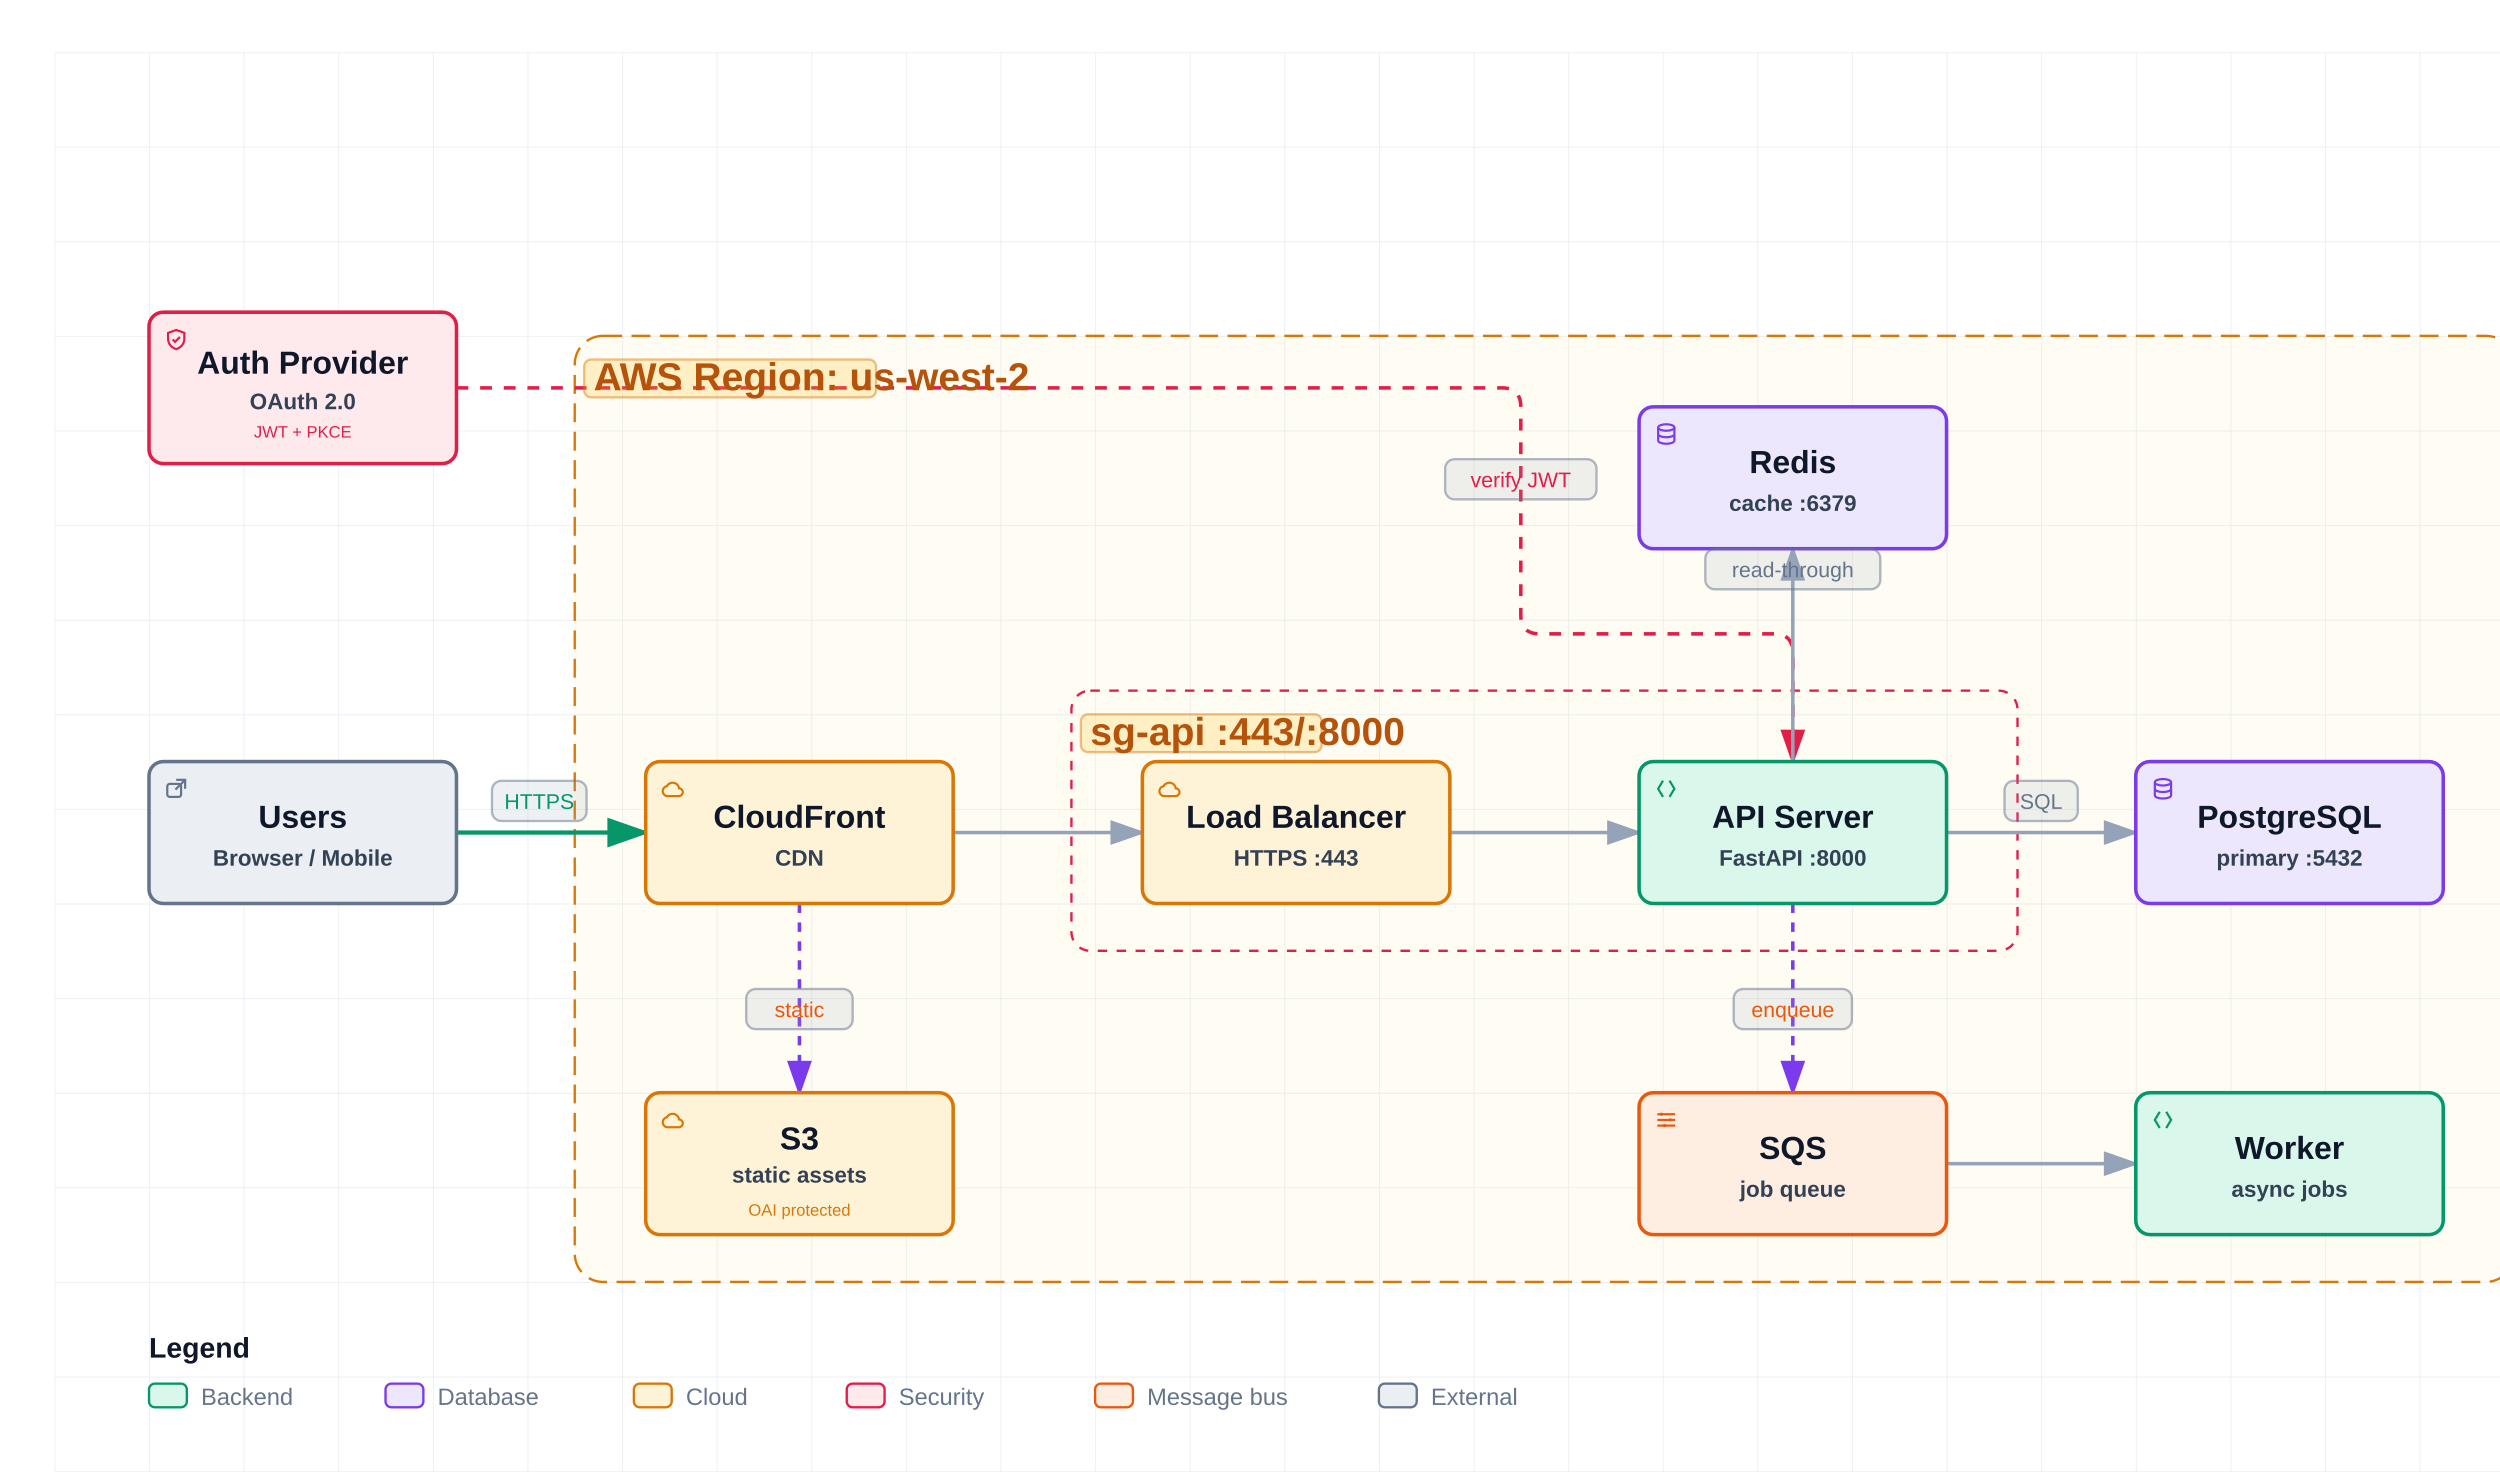
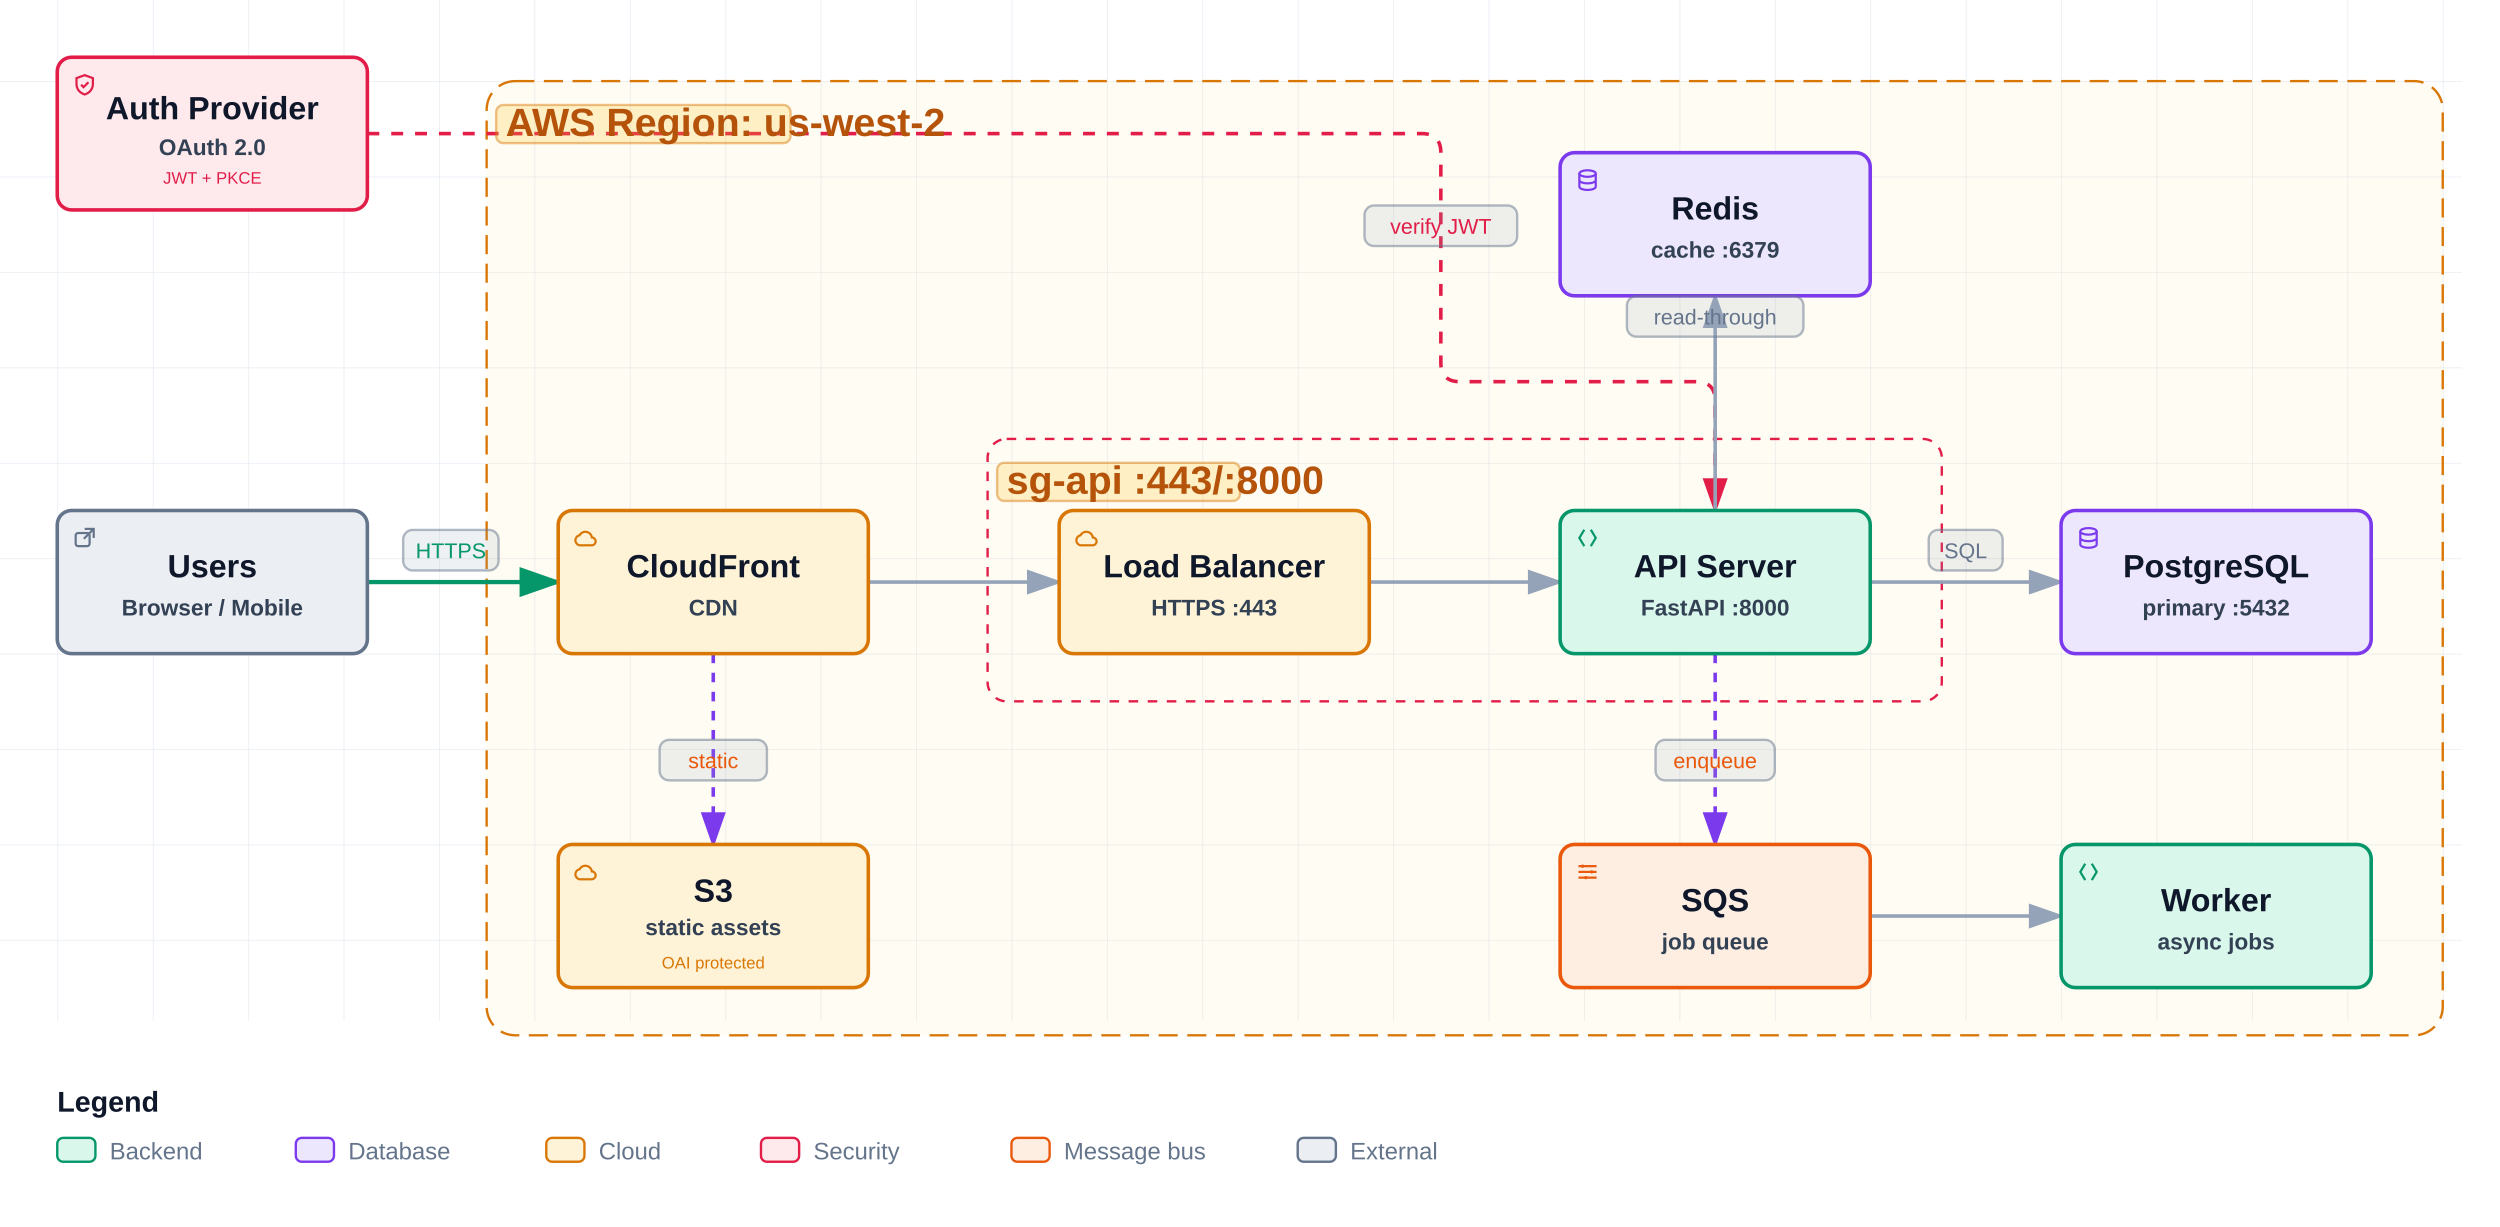
- <svg xmlns="http://www.w3.org/2000/svg" viewBox="-23 -22 1057 622" role="img" lang="en" aria-labelledby="archify-diagram-title archify-diagram-description" data-preset="classic" data-quality-profile="showcase" style="">
+ <svg xmlns="http://www.w3.org/2000/svg" viewBox="16 86 1048 514" role="img" lang="en" aria-labelledby="archify-diagram-title archify-diagram-description" data-preset="classic" data-quality-profile="showcase" style="">
  <defs>
    <marker id="arrowhead" markerWidth="10" markerHeight="7" refX="9" refY="3.5" orient="auto">
      <polygon points="0 0, 10 3.5, 0 7" class="m-default" fill="rgb(148, 163, 184)" stroke="none" />
    </marker>
    <marker id="arrowhead-emphasis" markerWidth="10" markerHeight="7" refX="9" refY="3.5" orient="auto">
      <polygon points="0 0, 10 3.5, 0 7" class="m-emphasis" fill="rgb(5, 150, 105)" stroke="none" />
    </marker>
    <marker id="arrowhead-security" markerWidth="10" markerHeight="7" refX="9" refY="3.5" orient="auto">
      <polygon points="0 0, 10 3.5, 0 7" class="m-security" fill="rgb(225, 29, 72)" stroke="none" />
    </marker>
    <marker id="arrowhead-dashed" markerWidth="10" markerHeight="7" refX="9" refY="3.5" orient="auto">
      <polygon points="0 0, 10 3.5, 0 7" class="m-dashed" fill="rgb(124, 58, 237)" stroke="none" />
    </marker>
    <pattern id="grid" width="40" height="40" patternUnits="userSpaceOnUse">
      <path d="M 40 0 L 0 0 0 40" class="c-grid" stroke-width="0.5px" fill="none" stroke="rgb(226, 232, 240)" />
    </pattern>
  </defs>
  <rect width="100%" height="100%" fill="url(&quot;#grid&quot;)" stroke="none" />
  <rect data-graph-role="structural-frame" data-composition-frame-kind="region" data-composition-frame-id="0" data-composition-frame-label="AWS Region: us-west-2" x="220" y="120" width="820" height="400" rx="12" class="c-region" stroke-width="1px" fill="rgba(251, 191, 36, 0.05)" stroke="rgb(217, 119, 6)" stroke-dasharray="8px, 4px" />
  <rect data-graph-role="structural-frame" data-composition-frame-kind="security-group" data-composition-frame-id="1" data-composition-frame-label="sg-api :443/:8000" x="430" y="270" width="400" height="110" rx="8" class="c-security-group" stroke-width="1px" fill="none" stroke="rgb(225, 29, 72)" stroke-dasharray="4px, 4px" />
  <path data-edge-from="users" data-edge-to="cdn" data-edge-label="HTTPS" data-edge-key="0" data-edge-id="users-to-cdn" data-composition-points="170,330;250,330" d="M 170 330 L 250 330" class="a-emphasis" stroke-width="1.8px" marker-end="url(#arrowhead-emphasis)" fill="none" stroke="rgb(5, 150, 105)" />
  <path data-edge-from="auth" data-edge-to="api" data-edge-label="verify JWT" data-edge-key="1" data-edge-id="jwt-verification" data-composition-points="170,142;620,142;620,246;735,246;735,300" d="M 170 142 L 612 142 Q 620 142 620 150 L 620 238 Q 620 246 628 246 L 727 246 Q 735 246 735 254 L 735 300" class="a-security" stroke-width="1.5px" marker-end="url(#arrowhead-security)" fill="none" stroke="rgb(225, 29, 72)" stroke-dasharray="5px, 5px" />
  <path data-edge-from="cdn" data-edge-to="lb" data-edge-key="2" data-edge-id="cdn-to-lb" data-composition-points="380,330;460,330" d="M 380 330 L 460 330" class="a-default" stroke-width="1.5px" marker-end="url(#arrowhead)" fill="none" stroke="rgb(148, 163, 184)" />
  <path data-edge-from="cdn" data-edge-to="s3" data-edge-label="static" data-edge-key="3" data-edge-id="static-assets" data-composition-points="315,360;315,440" d="M 315 360 L 315 440" class="a-dashed" stroke-width="1.5px" marker-end="url(#arrowhead-dashed)" fill="none" stroke="rgb(124, 58, 237)" stroke-dasharray="4px, 4px" />
  <path data-edge-from="lb" data-edge-to="api" data-edge-key="4" data-edge-id="lb-to-api" data-composition-points="590,330;670,330" d="M 590 330 L 670 330" class="a-default" stroke-width="1.5px" marker-end="url(#arrowhead)" fill="none" stroke="rgb(148, 163, 184)" />
  <path data-edge-from="api" data-edge-to="cache" data-edge-label="read-through" data-edge-key="5" data-edge-id="cache-read-through" data-composition-points="735,300;735,210" d="M 735 300 L 735 210" class="a-default" stroke-width="1.5px" marker-end="url(#arrowhead)" fill="none" stroke="rgb(148, 163, 184)" />
  <path data-edge-from="api" data-edge-to="db" data-edge-label="SQL" data-edge-key="6" data-edge-id="api-sql" data-composition-points="800,330;880,330" d="M 800 330 L 880 330" class="a-default" stroke-width="1.5px" marker-end="url(#arrowhead)" fill="none" stroke="rgb(148, 163, 184)" />
  <path data-edge-from="api" data-edge-to="queue" data-edge-label="enqueue" data-edge-key="7" data-edge-id="enqueue-job" data-composition-points="735,360;735,440" d="M 735 360 L 735 440" class="a-dashed" stroke-width="1.5px" marker-end="url(#arrowhead-dashed)" fill="none" stroke="rgb(124, 58, 237)" stroke-dasharray="4px, 4px" />
  <path data-edge-from="queue" data-edge-to="worker" data-edge-key="8" data-edge-id="queue-to-worker" data-composition-points="800,470;880,470" d="M 800 470 L 880 470" class="a-default" stroke-width="1.5px" marker-end="url(#arrowhead)" fill="none" stroke="rgb(148, 163, 184)" />
  <g id="node-users" data-node-id="users" data-node-label="Users" data-node-kind="external" data-node-sublabel="Browser / Mobile" data-node-context="Architecture component">
    <rect x="40" y="300" width="130" height="60" rx="6" class="c-mask" fill="rgb(255, 255, 255)" stroke="none" />
    <rect x="40" y="300" width="130" height="60" rx="6" class="c-external" stroke-width="1.5px" fill="rgba(148, 163, 184, 0.18)" stroke="rgb(100, 116, 139)" />
    <g aria-hidden="true" data-semantic-sigil="external" class="semantic-sigil s-external" transform="translate(46 306) scale(0.6875)">
      <rect x="2.5" y="5" width="8.5" height="8" rx="1.5" fill="none" stroke="rgb(100, 116, 139)" stroke-width="1.35px" />
      <path d="M8 2.5h5.5V8M13.5 2.5 7.5 8.5" fill="none" stroke="rgb(100, 116, 139)" stroke-width="1.35px" />
    </g>
    <text data-node-label="" data-detail-anchor="" x="105" y="328" class="t-primary" font-size="13.5" font-weight="700" text-anchor="middle" fill="rgb(15, 23, 42)" stroke="none" font-family="PingFang SC, &quot;Microsoft YaHei&quot;, Arial, sans-serif">Users</text>
    <text data-detail="context" x="105" y="344" class="t-muted" font-size="9.5" text-anchor="middle" fill="rgb(51, 65, 85)" stroke="none" font-family="PingFang SC, &quot;Microsoft YaHei&quot;, Arial, sans-serif" font-weight="600">Browser / Mobile</text>
  </g>
  <g id="node-auth" data-node-id="auth" data-node-label="Auth Provider" data-node-kind="security" data-node-sublabel="OAuth 2.0" data-node-tag="JWT + PKCE" data-node-context="Architecture component">
    <rect x="40" y="110" width="130" height="64" rx="6" class="c-mask" fill="rgb(255, 255, 255)" stroke="none" />
    <rect x="40" y="110" width="130" height="64" rx="6" class="c-security" stroke-width="1.5px" fill="rgba(251, 113, 133, 0.15)" stroke="rgb(225, 29, 72)" />
    <g aria-hidden="true" data-semantic-sigil="security" class="semantic-sigil s-security" transform="translate(46 116) scale(0.6875)">
      <path d="M8 2.2 13 4v3.5c0 3.1-1.8 5.4-5 6.5-3.2-1.1-5-3.4-5-6.5V4Z" fill="none" stroke="rgb(225, 29, 72)" stroke-width="1.35px" />
      <path d="m5.8 8 1.5 1.5 3-3" fill="none" stroke="rgb(225, 29, 72)" stroke-width="1.35px" />
    </g>
    <text data-node-label="" data-detail-anchor="" x="105" y="136" class="t-primary" font-size="13.5" font-weight="700" text-anchor="middle" fill="rgb(15, 23, 42)" stroke="none" font-family="PingFang SC, &quot;Microsoft YaHei&quot;, Arial, sans-serif">Auth Provider</text>
    <text data-detail="context" x="105" y="151" class="t-muted" font-size="9.5" text-anchor="middle" fill="rgb(51, 65, 85)" stroke="none" font-family="PingFang SC, &quot;Microsoft YaHei&quot;, Arial, sans-serif" font-weight="600">OAuth 2.0</text>
    <text data-detail="fine" x="105" y="163" class="t-security" font-size="7" text-anchor="middle" fill="rgb(225, 29, 72)" stroke="none" font-family="PingFang SC, &quot;Microsoft YaHei&quot;, Arial, sans-serif" font-weight="400">JWT + PKCE</text>
  </g>
  <g id="node-cdn" data-node-id="cdn" data-node-label="CloudFront" data-node-kind="cloud" data-node-sublabel="CDN" data-node-context="AWS Region: us-west-2">
    <rect x="250" y="300" width="130" height="60" rx="6" class="c-mask" fill="rgb(255, 255, 255)" stroke="none" />
    <rect x="250" y="300" width="130" height="60" rx="6" class="c-cloud" stroke-width="1.5px" fill="rgba(251, 191, 36, 0.18)" stroke="rgb(217, 119, 6)" />
    <g aria-hidden="true" data-semantic-sigil="cloud" class="semantic-sigil s-cloud" transform="translate(256 306) scale(0.6875)">
      <path d="M4.3 12.5h7.3a2.4 2.4 0 0 0 .2-4.8 4 4 0 0 0-7.5-1.3A3.1 3.1 0 0 0 4.3 12.5Z" fill="none" stroke="rgb(217, 119, 6)" stroke-width="1.35px" />
    </g>
    <text data-node-label="" data-detail-anchor="" x="315" y="328" class="t-primary" font-size="13.5" font-weight="700" text-anchor="middle" fill="rgb(15, 23, 42)" stroke="none" font-family="PingFang SC, &quot;Microsoft YaHei&quot;, Arial, sans-serif">CloudFront</text>
    <text data-detail="context" x="315" y="344" class="t-muted" font-size="9.5" text-anchor="middle" fill="rgb(51, 65, 85)" stroke="none" font-family="PingFang SC, &quot;Microsoft YaHei&quot;, Arial, sans-serif" font-weight="600">CDN</text>
  </g>
  <g id="node-lb" data-node-id="lb" data-node-label="Load Balancer" data-node-kind="cloud" data-node-sublabel="HTTPS :443" data-node-context="AWS Region: us-west-2 › sg-api :443/:8000">
    <rect x="460" y="300" width="130" height="60" rx="6" class="c-mask" fill="rgb(255, 255, 255)" stroke="none" />
    <rect x="460" y="300" width="130" height="60" rx="6" class="c-cloud" stroke-width="1.5px" fill="rgba(251, 191, 36, 0.18)" stroke="rgb(217, 119, 6)" />
    <g aria-hidden="true" data-semantic-sigil="cloud" class="semantic-sigil s-cloud" transform="translate(466 306) scale(0.6875)">
      <path d="M4.3 12.5h7.3a2.4 2.4 0 0 0 .2-4.8 4 4 0 0 0-7.5-1.3A3.1 3.1 0 0 0 4.3 12.5Z" fill="none" stroke="rgb(217, 119, 6)" stroke-width="1.35px" />
    </g>
    <text data-node-label="" data-detail-anchor="" x="525" y="328" class="t-primary" font-size="13.5" font-weight="700" text-anchor="middle" fill="rgb(15, 23, 42)" stroke="none" font-family="PingFang SC, &quot;Microsoft YaHei&quot;, Arial, sans-serif">Load Balancer</text>
    <text data-detail="context" x="525" y="344" class="t-muted" font-size="9.5" text-anchor="middle" fill="rgb(51, 65, 85)" stroke="none" font-family="PingFang SC, &quot;Microsoft YaHei&quot;, Arial, sans-serif" font-weight="600">HTTPS :443</text>
  </g>
  <g id="node-api" data-node-id="api" data-node-label="API Server" data-node-kind="backend" data-node-sublabel="FastAPI :8000" data-node-context="AWS Region: us-west-2 › sg-api :443/:8000">
    <rect x="670" y="300" width="130" height="60" rx="6" class="c-mask" fill="rgb(255, 255, 255)" stroke="none" />
    <rect x="670" y="300" width="130" height="60" rx="6" class="c-backend" stroke-width="1.5px" fill="rgba(52, 211, 153, 0.18)" stroke="rgb(5, 150, 105)" />
    <g aria-hidden="true" data-semantic-sigil="backend" class="semantic-sigil s-backend" transform="translate(676 306) scale(0.6875)">
      <path d="M6 3 3 8l3 5M10 3l3 5-3 5" fill="none" stroke="rgb(5, 150, 105)" stroke-width="1.35px" />
    </g>
    <text data-node-label="" data-detail-anchor="" x="735" y="328" class="t-primary" font-size="13.5" font-weight="700" text-anchor="middle" fill="rgb(15, 23, 42)" stroke="none" font-family="PingFang SC, &quot;Microsoft YaHei&quot;, Arial, sans-serif">API Server</text>
    <text data-detail="context" x="735" y="344" class="t-muted" font-size="9.5" text-anchor="middle" fill="rgb(51, 65, 85)" stroke="none" font-family="PingFang SC, &quot;Microsoft YaHei&quot;, Arial, sans-serif" font-weight="600">FastAPI :8000</text>
  </g>
  <g id="node-cache" data-node-id="cache" data-node-label="Redis" data-node-kind="database" data-node-sublabel="cache :6379" data-node-context="AWS Region: us-west-2">
    <rect x="670" y="150" width="130" height="60" rx="6" class="c-mask" fill="rgb(255, 255, 255)" stroke="none" />
    <rect x="670" y="150" width="130" height="60" rx="6" class="c-database" stroke-width="1.5px" fill="rgba(167, 139, 250, 0.2)" stroke="rgb(124, 58, 237)" />
    <g aria-hidden="true" data-semantic-sigil="database" class="semantic-sigil s-database" transform="translate(676 156) scale(0.6875)">
      <ellipse cx="8" cy="4" rx="5" ry="2" fill="none" stroke="rgb(124, 58, 237)" stroke-width="1.35px" />
      <path d="M3 4v8c0 1.1 2.2 2 5 2s5-.9 5-2V4M3 8c0 1.1 2.2 2 5 2s5-.9 5-2" fill="none" stroke="rgb(124, 58, 237)" stroke-width="1.35px" />
    </g>
    <text data-node-label="" data-detail-anchor="" x="735" y="178" class="t-primary" font-size="13.5" font-weight="700" text-anchor="middle" fill="rgb(15, 23, 42)" stroke="none" font-family="PingFang SC, &quot;Microsoft YaHei&quot;, Arial, sans-serif">Redis</text>
    <text data-detail="context" x="735" y="194" class="t-muted" font-size="9.5" text-anchor="middle" fill="rgb(51, 65, 85)" stroke="none" font-family="PingFang SC, &quot;Microsoft YaHei&quot;, Arial, sans-serif" font-weight="600">cache :6379</text>
  </g>
  <g id="node-db" data-node-id="db" data-node-label="PostgreSQL" data-node-kind="database" data-node-sublabel="primary :5432" data-node-context="AWS Region: us-west-2">
    <rect x="880" y="300" width="130" height="60" rx="6" class="c-mask" fill="rgb(255, 255, 255)" stroke="none" />
    <rect x="880" y="300" width="130" height="60" rx="6" class="c-database" stroke-width="1.5px" fill="rgba(167, 139, 250, 0.2)" stroke="rgb(124, 58, 237)" />
    <g aria-hidden="true" data-semantic-sigil="database" class="semantic-sigil s-database" transform="translate(886 306) scale(0.6875)">
      <ellipse cx="8" cy="4" rx="5" ry="2" fill="none" stroke="rgb(124, 58, 237)" stroke-width="1.35px" />
      <path d="M3 4v8c0 1.1 2.2 2 5 2s5-.9 5-2V4M3 8c0 1.1 2.2 2 5 2s5-.9 5-2" fill="none" stroke="rgb(124, 58, 237)" stroke-width="1.35px" />
    </g>
    <text data-node-label="" data-detail-anchor="" x="945" y="328" class="t-primary" font-size="13.5" font-weight="700" text-anchor="middle" fill="rgb(15, 23, 42)" stroke="none" font-family="PingFang SC, &quot;Microsoft YaHei&quot;, Arial, sans-serif">PostgreSQL</text>
    <text data-detail="context" x="945" y="344" class="t-muted" font-size="9.5" text-anchor="middle" fill="rgb(51, 65, 85)" stroke="none" font-family="PingFang SC, &quot;Microsoft YaHei&quot;, Arial, sans-serif" font-weight="600">primary :5432</text>
  </g>
  <g id="node-s3" data-node-id="s3" data-node-label="S3" data-node-kind="cloud" data-node-sublabel="static assets" data-node-tag="OAI protected" data-node-context="AWS Region: us-west-2">
    <rect x="250" y="440" width="130" height="60" rx="6" class="c-mask" fill="rgb(255, 255, 255)" stroke="none" />
    <rect x="250" y="440" width="130" height="60" rx="6" class="c-cloud" stroke-width="1.5px" fill="rgba(251, 191, 36, 0.18)" stroke="rgb(217, 119, 6)" />
    <g aria-hidden="true" data-semantic-sigil="cloud" class="semantic-sigil s-cloud" transform="translate(256 446) scale(0.6875)">
      <path d="M4.3 12.5h7.3a2.4 2.4 0 0 0 .2-4.8 4 4 0 0 0-7.5-1.3A3.1 3.1 0 0 0 4.3 12.5Z" fill="none" stroke="rgb(217, 119, 6)" stroke-width="1.35px" />
    </g>
    <text data-node-label="" data-detail-anchor="" x="315" y="464" class="t-primary" font-size="13.5" font-weight="700" text-anchor="middle" fill="rgb(15, 23, 42)" stroke="none" font-family="PingFang SC, &quot;Microsoft YaHei&quot;, Arial, sans-serif">S3</text>
    <text data-detail="context" x="315" y="478" class="t-muted" font-size="9.5" text-anchor="middle" fill="rgb(51, 65, 85)" stroke="none" font-family="PingFang SC, &quot;Microsoft YaHei&quot;, Arial, sans-serif" font-weight="600">static assets</text>
    <text data-detail="fine" x="315" y="492" class="t-cloud" font-size="7" text-anchor="middle" fill="rgb(217, 119, 6)" stroke="none" font-family="PingFang SC, &quot;Microsoft YaHei&quot;, Arial, sans-serif" font-weight="400">OAI protected</text>
  </g>
  <g id="node-queue" data-node-id="queue" data-node-label="SQS" data-node-kind="messagebus" data-node-sublabel="job queue" data-node-context="AWS Region: us-west-2">
    <rect x="670" y="440" width="130" height="60" rx="6" class="c-mask" fill="rgb(255, 255, 255)" stroke="none" />
    <rect x="670" y="440" width="130" height="60" rx="6" class="c-messagebus" stroke-width="1.5px" fill="rgba(251, 146, 60, 0.15)" stroke="rgb(234, 88, 12)" />
    <g aria-hidden="true" data-semantic-sigil="messagebus" class="semantic-sigil s-messagebus" transform="translate(676 446) scale(0.6875)">
      <path d="M2.5 4.5h11M2.5 8h11M2.5 11.5h11" fill="none" stroke="rgb(234, 88, 12)" stroke-width="1.35px" />
      <circle cx="5" cy="4.5" r="1" class="sigil-fill" fill="rgb(234, 88, 12)" stroke="none" />
      <circle cx="10.5" cy="8" r="1" class="sigil-fill" fill="rgb(234, 88, 12)" stroke="none" />
      <circle cx="7" cy="11.5" r="1" class="sigil-fill" fill="rgb(234, 88, 12)" stroke="none" />
    </g>
    <text data-node-label="" data-detail-anchor="" x="735" y="468" class="t-primary" font-size="13.5" font-weight="700" text-anchor="middle" fill="rgb(15, 23, 42)" stroke="none" font-family="PingFang SC, &quot;Microsoft YaHei&quot;, Arial, sans-serif">SQS</text>
    <text data-detail="context" x="735" y="484" class="t-muted" font-size="9.5" text-anchor="middle" fill="rgb(51, 65, 85)" stroke="none" font-family="PingFang SC, &quot;Microsoft YaHei&quot;, Arial, sans-serif" font-weight="600">job queue</text>
  </g>
  <g id="node-worker" data-node-id="worker" data-node-label="Worker" data-node-kind="backend" data-node-sublabel="async jobs" data-node-context="AWS Region: us-west-2">
    <rect x="880" y="440" width="130" height="60" rx="6" class="c-mask" fill="rgb(255, 255, 255)" stroke="none" />
    <rect x="880" y="440" width="130" height="60" rx="6" class="c-backend" stroke-width="1.5px" fill="rgba(52, 211, 153, 0.18)" stroke="rgb(5, 150, 105)" />
    <g aria-hidden="true" data-semantic-sigil="backend" class="semantic-sigil s-backend" transform="translate(886 446) scale(0.6875)">
      <path d="M6 3 3 8l3 5M10 3l3 5-3 5" fill="none" stroke="rgb(5, 150, 105)" stroke-width="1.35px" />
    </g>
    <text data-node-label="" data-detail-anchor="" x="945" y="468" class="t-primary" font-size="13.5" font-weight="700" text-anchor="middle" fill="rgb(15, 23, 42)" stroke="none" font-family="PingFang SC, &quot;Microsoft YaHei&quot;, Arial, sans-serif">Worker</text>
    <text data-detail="context" x="945" y="484" class="t-muted" font-size="9.5" text-anchor="middle" fill="rgb(51, 65, 85)" stroke="none" font-family="PingFang SC, &quot;Microsoft YaHei&quot;, Arial, sans-serif" font-weight="600">async jobs</text>
  </g>
  <g data-detail="context" data-edge-from="users" data-edge-to="cdn" data-edge-label="HTTPS" data-edge-key="0" data-edge-id="users-to-cdn">
    <rect x="185" y="308.136" width="40" height="17" rx="4" class="c-mask" fill="rgba(148, 163, 184, 0.16)" stroke="rgba(100, 116, 139, 0.5)" stroke-width="1px" />
    <text x="205" y="320" class="t-backend" font-size="9" text-anchor="middle" fill="rgb(5, 150, 105)" stroke="none" font-family="PingFang SC, &quot;Microsoft YaHei&quot;, Arial, sans-serif" font-weight="500">HTTPS</text>
  </g>
  <g data-detail="context" data-edge-from="auth" data-edge-to="api" data-edge-label="verify JWT" data-edge-key="1" data-edge-id="jwt-verification">
    <rect x="588" y="172.136" width="64" height="17" rx="4" class="c-mask" fill="rgba(148, 163, 184, 0.16)" stroke="rgba(100, 116, 139, 0.5)" stroke-width="1px" />
    <text x="620" y="184" class="t-security" font-size="9" text-anchor="middle" fill="rgb(225, 29, 72)" stroke="none" font-family="PingFang SC, &quot;Microsoft YaHei&quot;, Arial, sans-serif" font-weight="500">verify JWT</text>
  </g>
  <g data-detail="context" data-edge-from="cdn" data-edge-to="s3" data-edge-label="static" data-edge-key="3" data-edge-id="static-assets">
    <rect x="292.5" y="396.136" width="45" height="17" rx="4" class="c-mask" fill="rgba(148, 163, 184, 0.16)" stroke="rgba(100, 116, 139, 0.5)" stroke-width="1px" />
    <text x="315" y="408" class="t-messagebus" font-size="9" text-anchor="middle" fill="rgb(234, 88, 12)" stroke="none" font-family="PingFang SC, &quot;Microsoft YaHei&quot;, Arial, sans-serif" font-weight="500">static</text>
  </g>
  <g data-detail="context" data-edge-from="api" data-edge-to="cache" data-edge-label="read-through" data-edge-key="5" data-edge-id="cache-read-through">
    <rect x="698" y="210.136" width="74" height="17" rx="4" class="c-mask" fill="rgba(148, 163, 184, 0.16)" stroke="rgba(100, 116, 139, 0.5)" stroke-width="1px" />
    <text x="735" y="222" class="t-muted" font-size="9" text-anchor="middle" fill="rgb(100, 116, 139)" stroke="none" font-family="PingFang SC, &quot;Microsoft YaHei&quot;, Arial, sans-serif" font-weight="500">read-through</text>
  </g>
  <g data-detail="context" data-edge-from="api" data-edge-to="db" data-edge-label="SQL" data-edge-key="6" data-edge-id="api-sql">
    <rect x="824.5" y="308.136" width="31" height="17" rx="4" class="c-mask" fill="rgba(148, 163, 184, 0.16)" stroke="rgba(100, 116, 139, 0.5)" stroke-width="1px" />
    <text x="840" y="320" class="t-muted" font-size="9" text-anchor="middle" fill="rgb(100, 116, 139)" stroke="none" font-family="PingFang SC, &quot;Microsoft YaHei&quot;, Arial, sans-serif" font-weight="500">SQL</text>
  </g>
  <g data-detail="context" data-edge-from="api" data-edge-to="queue" data-edge-label="enqueue" data-edge-key="7" data-edge-id="enqueue-job">
    <rect x="710" y="396.136" width="50" height="17" rx="4" class="c-mask" fill="rgba(148, 163, 184, 0.16)" stroke="rgba(100, 116, 139, 0.5)" stroke-width="1px" />
    <text x="735" y="408" class="t-messagebus" font-size="9" text-anchor="middle" fill="rgb(234, 88, 12)" stroke="none" font-family="PingFang SC, &quot;Microsoft YaHei&quot;, Arial, sans-serif" font-weight="500">enqueue</text>
  </g>
  <g data-graph-role="structural-frame-label" data-composition-frame-id="0" data-composition-frame-kind="region" data-composition-frame-label="AWS Region: us-west-2">
    <rect data-graph-role="structural-frame-label-mask" x="224" y="130" width="123.4" height="16" rx="3" class="c-mask" fill="rgba(251, 191, 36, 0.22)" stroke="rgba(217, 119, 6, 0.45)" stroke-width="1px" />
    <text data-boundary-label="" x="228" y="143" class="t-cloud" font-size="16.5" font-weight="800" fill="rgb(180, 83, 9)" stroke="none" font-family="PingFang SC, &quot;Microsoft YaHei&quot;, Arial, sans-serif" text-anchor="start">AWS Region: us-west-2</text>
  </g>
  <g data-graph-role="structural-frame-label" data-composition-frame-id="1" data-composition-frame-kind="security-group" data-composition-frame-label="sg-api :443/:8000">
    <rect data-graph-role="structural-frame-label-mask" x="434" y="280" width="101.8" height="16" rx="3" class="c-mask" fill="rgba(251, 191, 36, 0.22)" stroke="rgba(217, 119, 6, 0.45)" stroke-width="1px" />
    <text data-boundary-label="" x="438" y="293" class="t-security" font-size="16.5" font-weight="800" fill="rgb(180, 83, 9)" stroke="none" font-family="PingFang SC, &quot;Microsoft YaHei&quot;, Arial, sans-serif" text-anchor="start">sg-api :443/:8000</text>
  </g>
  <g data-legend="" data-legend-bridge="" role="toolbar" aria-label="Semantic legend">
    <text x="40" y="552" class="t-primary" font-size="12" font-weight="650" fill="rgb(15, 23, 42)" stroke="none" font-family="PingFang SC, &quot;Microsoft YaHei&quot;, Arial, sans-serif" text-anchor="start">Legend</text>
    <g data-legend-semantic-kind="backend" data-legend-kind="backend" data-legend-label="Backend" data-legend-x="40" data-legend-baseline="572" data-legend-width="78" data-legend-count="2" role="button" tabindex="0" aria-label="Inspect Backend, 2 nodes" aria-pressed="false" aria-haspopup="dialog" aria-controls="semantic-lens" aria-expanded="false">
      <rect x="40" y="563" width="16" height="10" rx="2.5" class="c-backend" stroke-width="1px" fill="rgba(52, 211, 153, 0.18)" stroke="rgb(5, 150, 105)" />
      <text x="62" y="572" class="t-muted" font-size="10" font-weight="500" fill="rgb(100, 116, 139)" stroke="none" font-family="PingFang SC, &quot;Microsoft YaHei&quot;, Arial, sans-serif" text-anchor="start">Backend</text>
    </g>
    <g data-legend-semantic-kind="database" data-legend-kind="database" data-legend-label="Database" data-legend-x="140" data-legend-baseline="572" data-legend-width="83" data-legend-count="2" role="button" tabindex="-1" aria-label="Inspect Database, 2 nodes" aria-pressed="false" aria-haspopup="dialog" aria-controls="semantic-lens" aria-expanded="false">
      <rect x="140" y="563" width="16" height="10" rx="2.5" class="c-database" stroke-width="1px" fill="rgba(167, 139, 250, 0.2)" stroke="rgb(124, 58, 237)" />
      <text x="162" y="572" class="t-muted" font-size="10" font-weight="500" fill="rgb(100, 116, 139)" stroke="none" font-family="PingFang SC, &quot;Microsoft YaHei&quot;, Arial, sans-serif" text-anchor="start">Database</text>
    </g>
    <g data-legend-semantic-kind="cloud" data-legend-kind="cloud" data-legend-label="Cloud" data-legend-x="245" data-legend-baseline="572" data-legend-width="68" data-legend-count="3" role="button" tabindex="-1" aria-label="Inspect Cloud, 3 nodes" aria-pressed="false" aria-haspopup="dialog" aria-controls="semantic-lens" aria-expanded="false">
      <rect x="245" y="563" width="16" height="10" rx="2.5" class="c-cloud" stroke-width="1px" fill="rgba(251, 191, 36, 0.18)" stroke="rgb(217, 119, 6)" />
      <text x="267" y="572" class="t-muted" font-size="10" font-weight="500" fill="rgb(100, 116, 139)" stroke="none" font-family="PingFang SC, &quot;Microsoft YaHei&quot;, Arial, sans-serif" text-anchor="start">Cloud</text>
    </g>
    <g data-legend-semantic-kind="security" data-legend-kind="security" data-legend-label="Security" data-legend-x="335" data-legend-baseline="572" data-legend-width="83" data-legend-count="1" role="button" tabindex="-1" aria-label="Inspect Security, 1 node" aria-pressed="false" aria-haspopup="dialog" aria-controls="semantic-lens" aria-expanded="false">
      <rect x="335" y="563" width="16" height="10" rx="2.5" class="c-security" stroke-width="1px" fill="rgba(251, 113, 133, 0.15)" stroke="rgb(225, 29, 72)" />
      <text x="357" y="572" class="t-muted" font-size="10" font-weight="500" fill="rgb(100, 116, 139)" stroke="none" font-family="PingFang SC, &quot;Microsoft YaHei&quot;, Arial, sans-serif" text-anchor="start">Security</text>
    </g>
    <g data-legend-semantic-kind="messagebus" data-legend-kind="messagebus" data-legend-label="Message bus" data-legend-x="440" data-legend-baseline="572" data-legend-width="98" data-legend-count="1" role="button" tabindex="-1" aria-label="Inspect Message bus, 1 node" aria-pressed="false" aria-haspopup="dialog" aria-controls="semantic-lens" aria-expanded="false">
      <rect x="440" y="563" width="16" height="10" rx="2.5" class="c-messagebus" stroke-width="1px" fill="rgba(251, 146, 60, 0.15)" stroke="rgb(234, 88, 12)" />
      <text x="462" y="572" class="t-muted" font-size="10" font-weight="500" fill="rgb(100, 116, 139)" stroke="none" font-family="PingFang SC, &quot;Microsoft YaHei&quot;, Arial, sans-serif" text-anchor="start">Message bus</text>
    </g>
    <g data-legend-semantic-kind="external" data-legend-kind="external" data-legend-label="External" data-legend-x="560" data-legend-baseline="572" data-legend-width="83" data-legend-count="1" role="button" tabindex="-1" aria-label="Inspect External, 1 node" aria-pressed="false" aria-haspopup="dialog" aria-controls="semantic-lens" aria-expanded="false">
      <rect x="560" y="563" width="16" height="10" rx="2.5" class="c-external" stroke-width="1px" fill="rgba(148, 163, 184, 0.18)" stroke="rgb(100, 116, 139)" />
      <text x="582" y="572" class="t-muted" font-size="10" font-weight="500" fill="rgb(100, 116, 139)" stroke="none" font-family="PingFang SC, &quot;Microsoft YaHei&quot;, Arial, sans-serif" text-anchor="start">External</text>
    </g>
  </g>
</svg>
